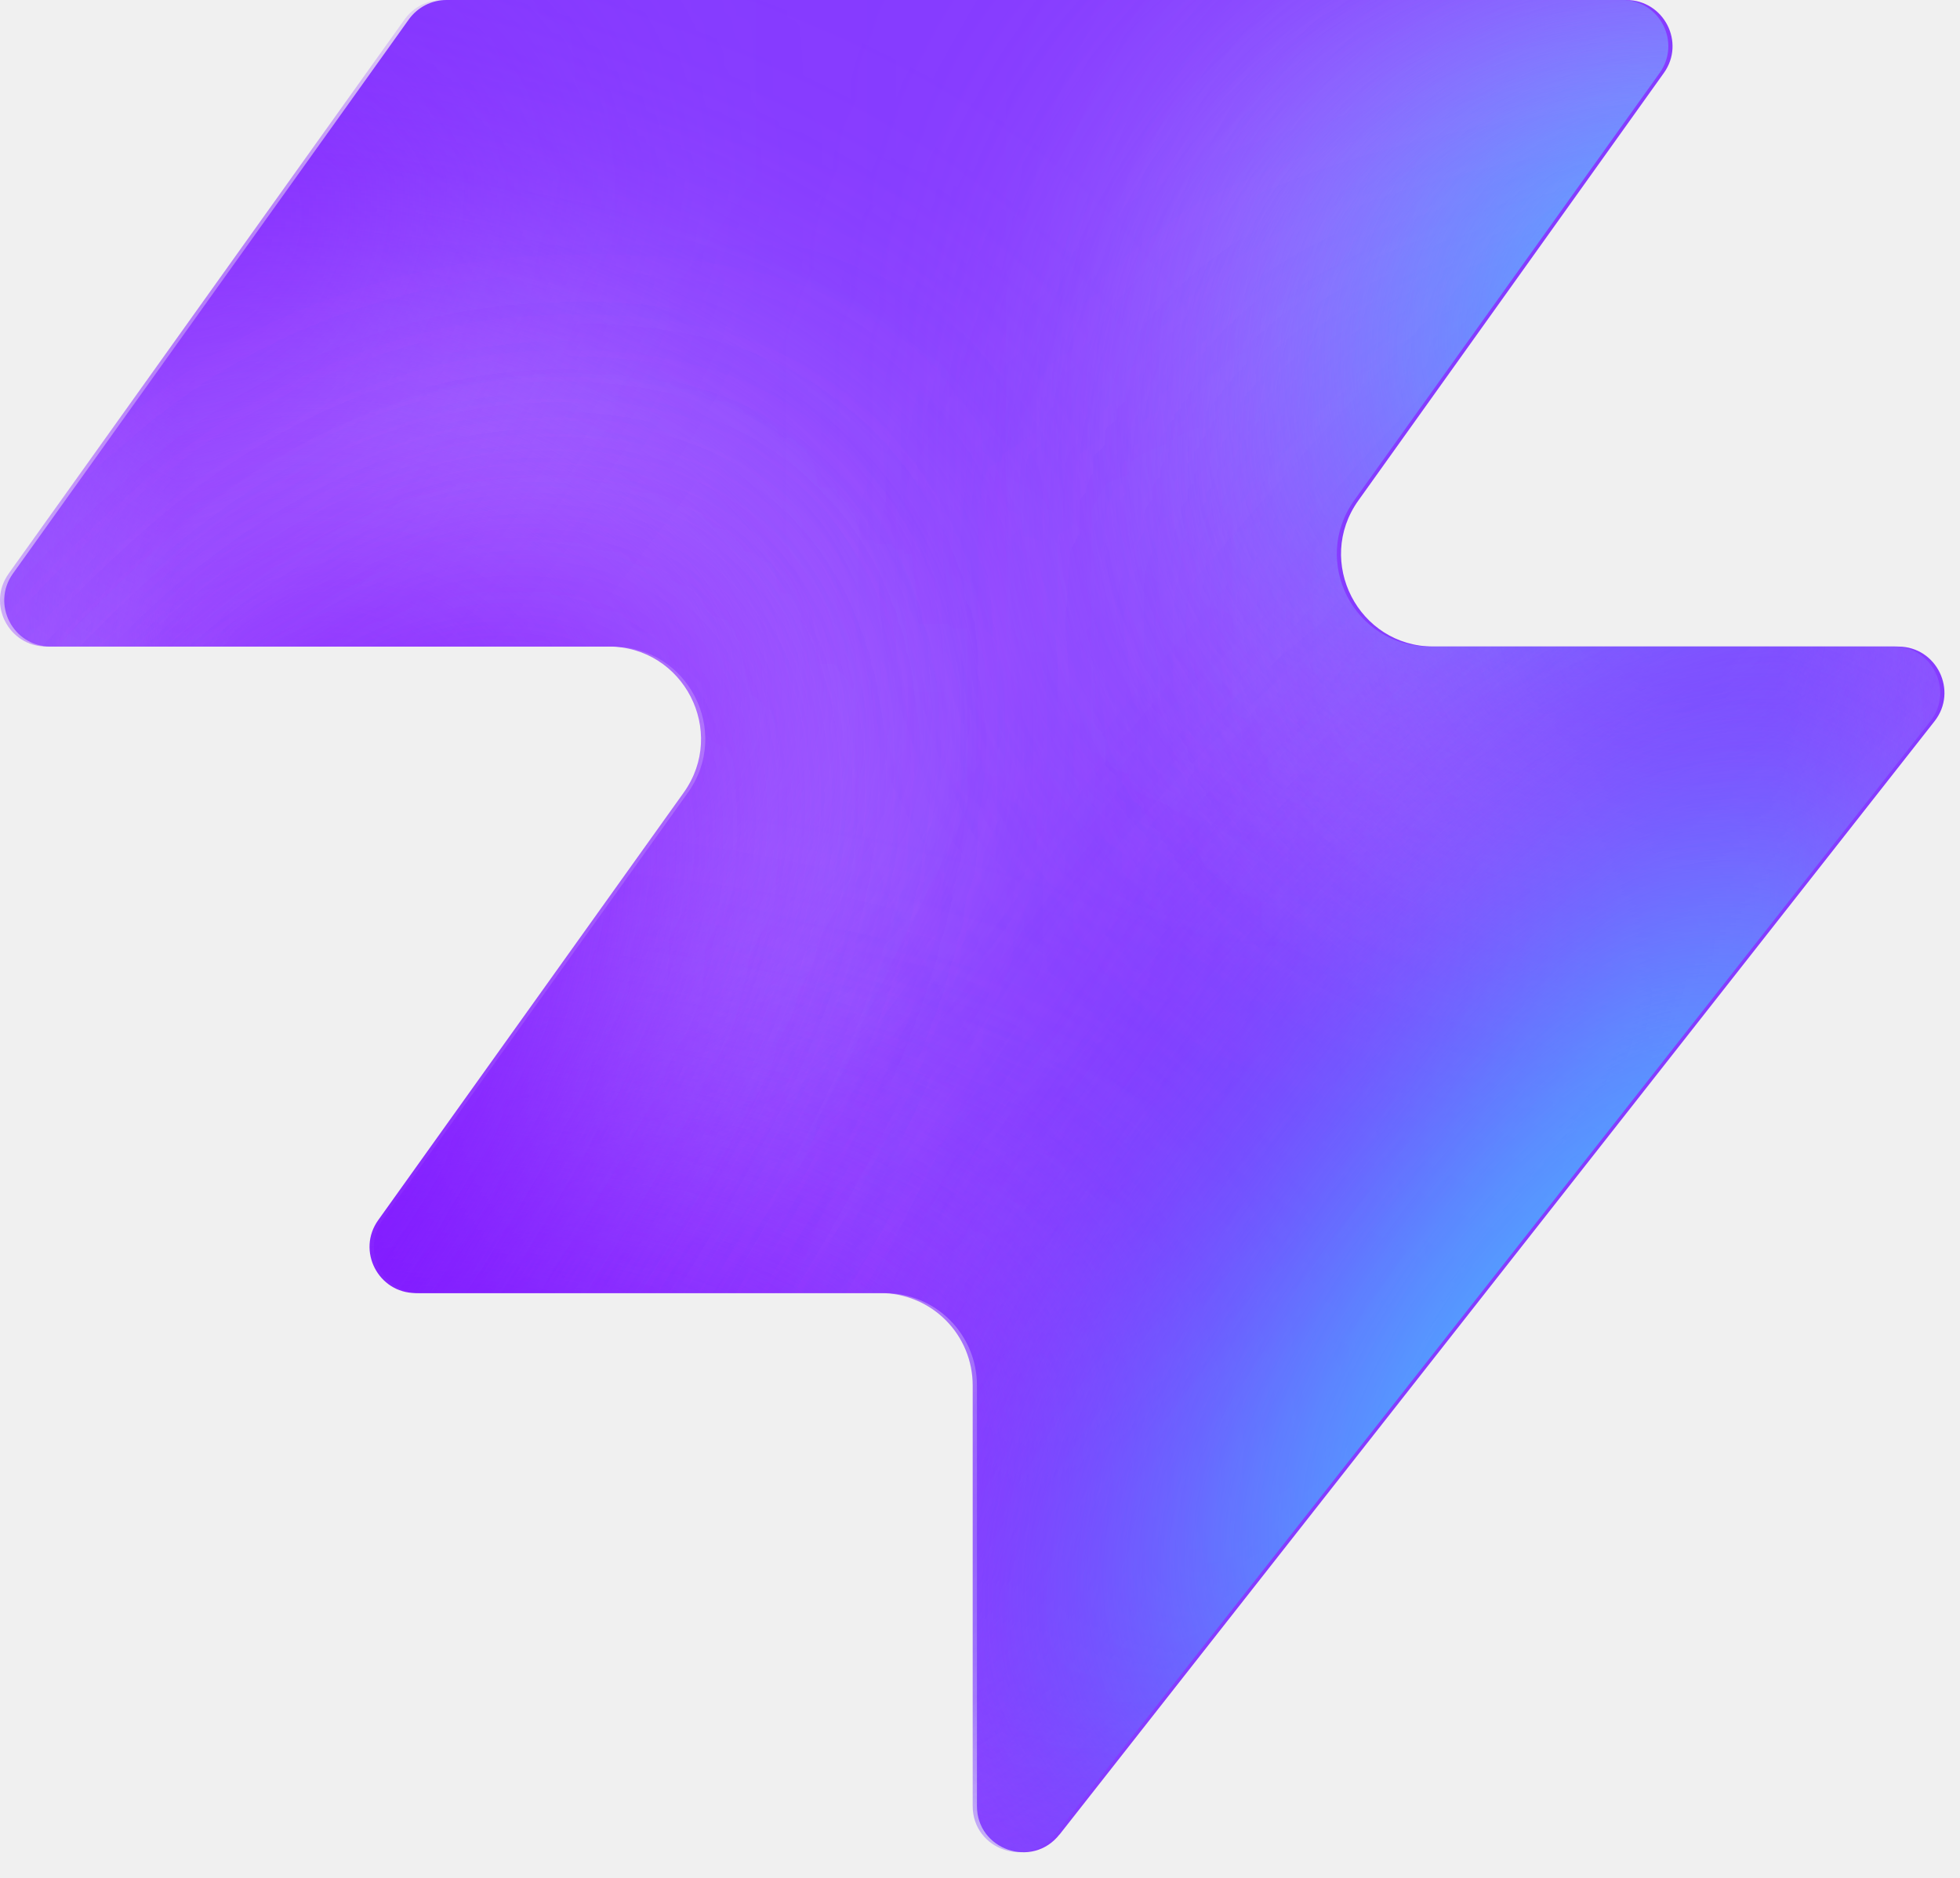
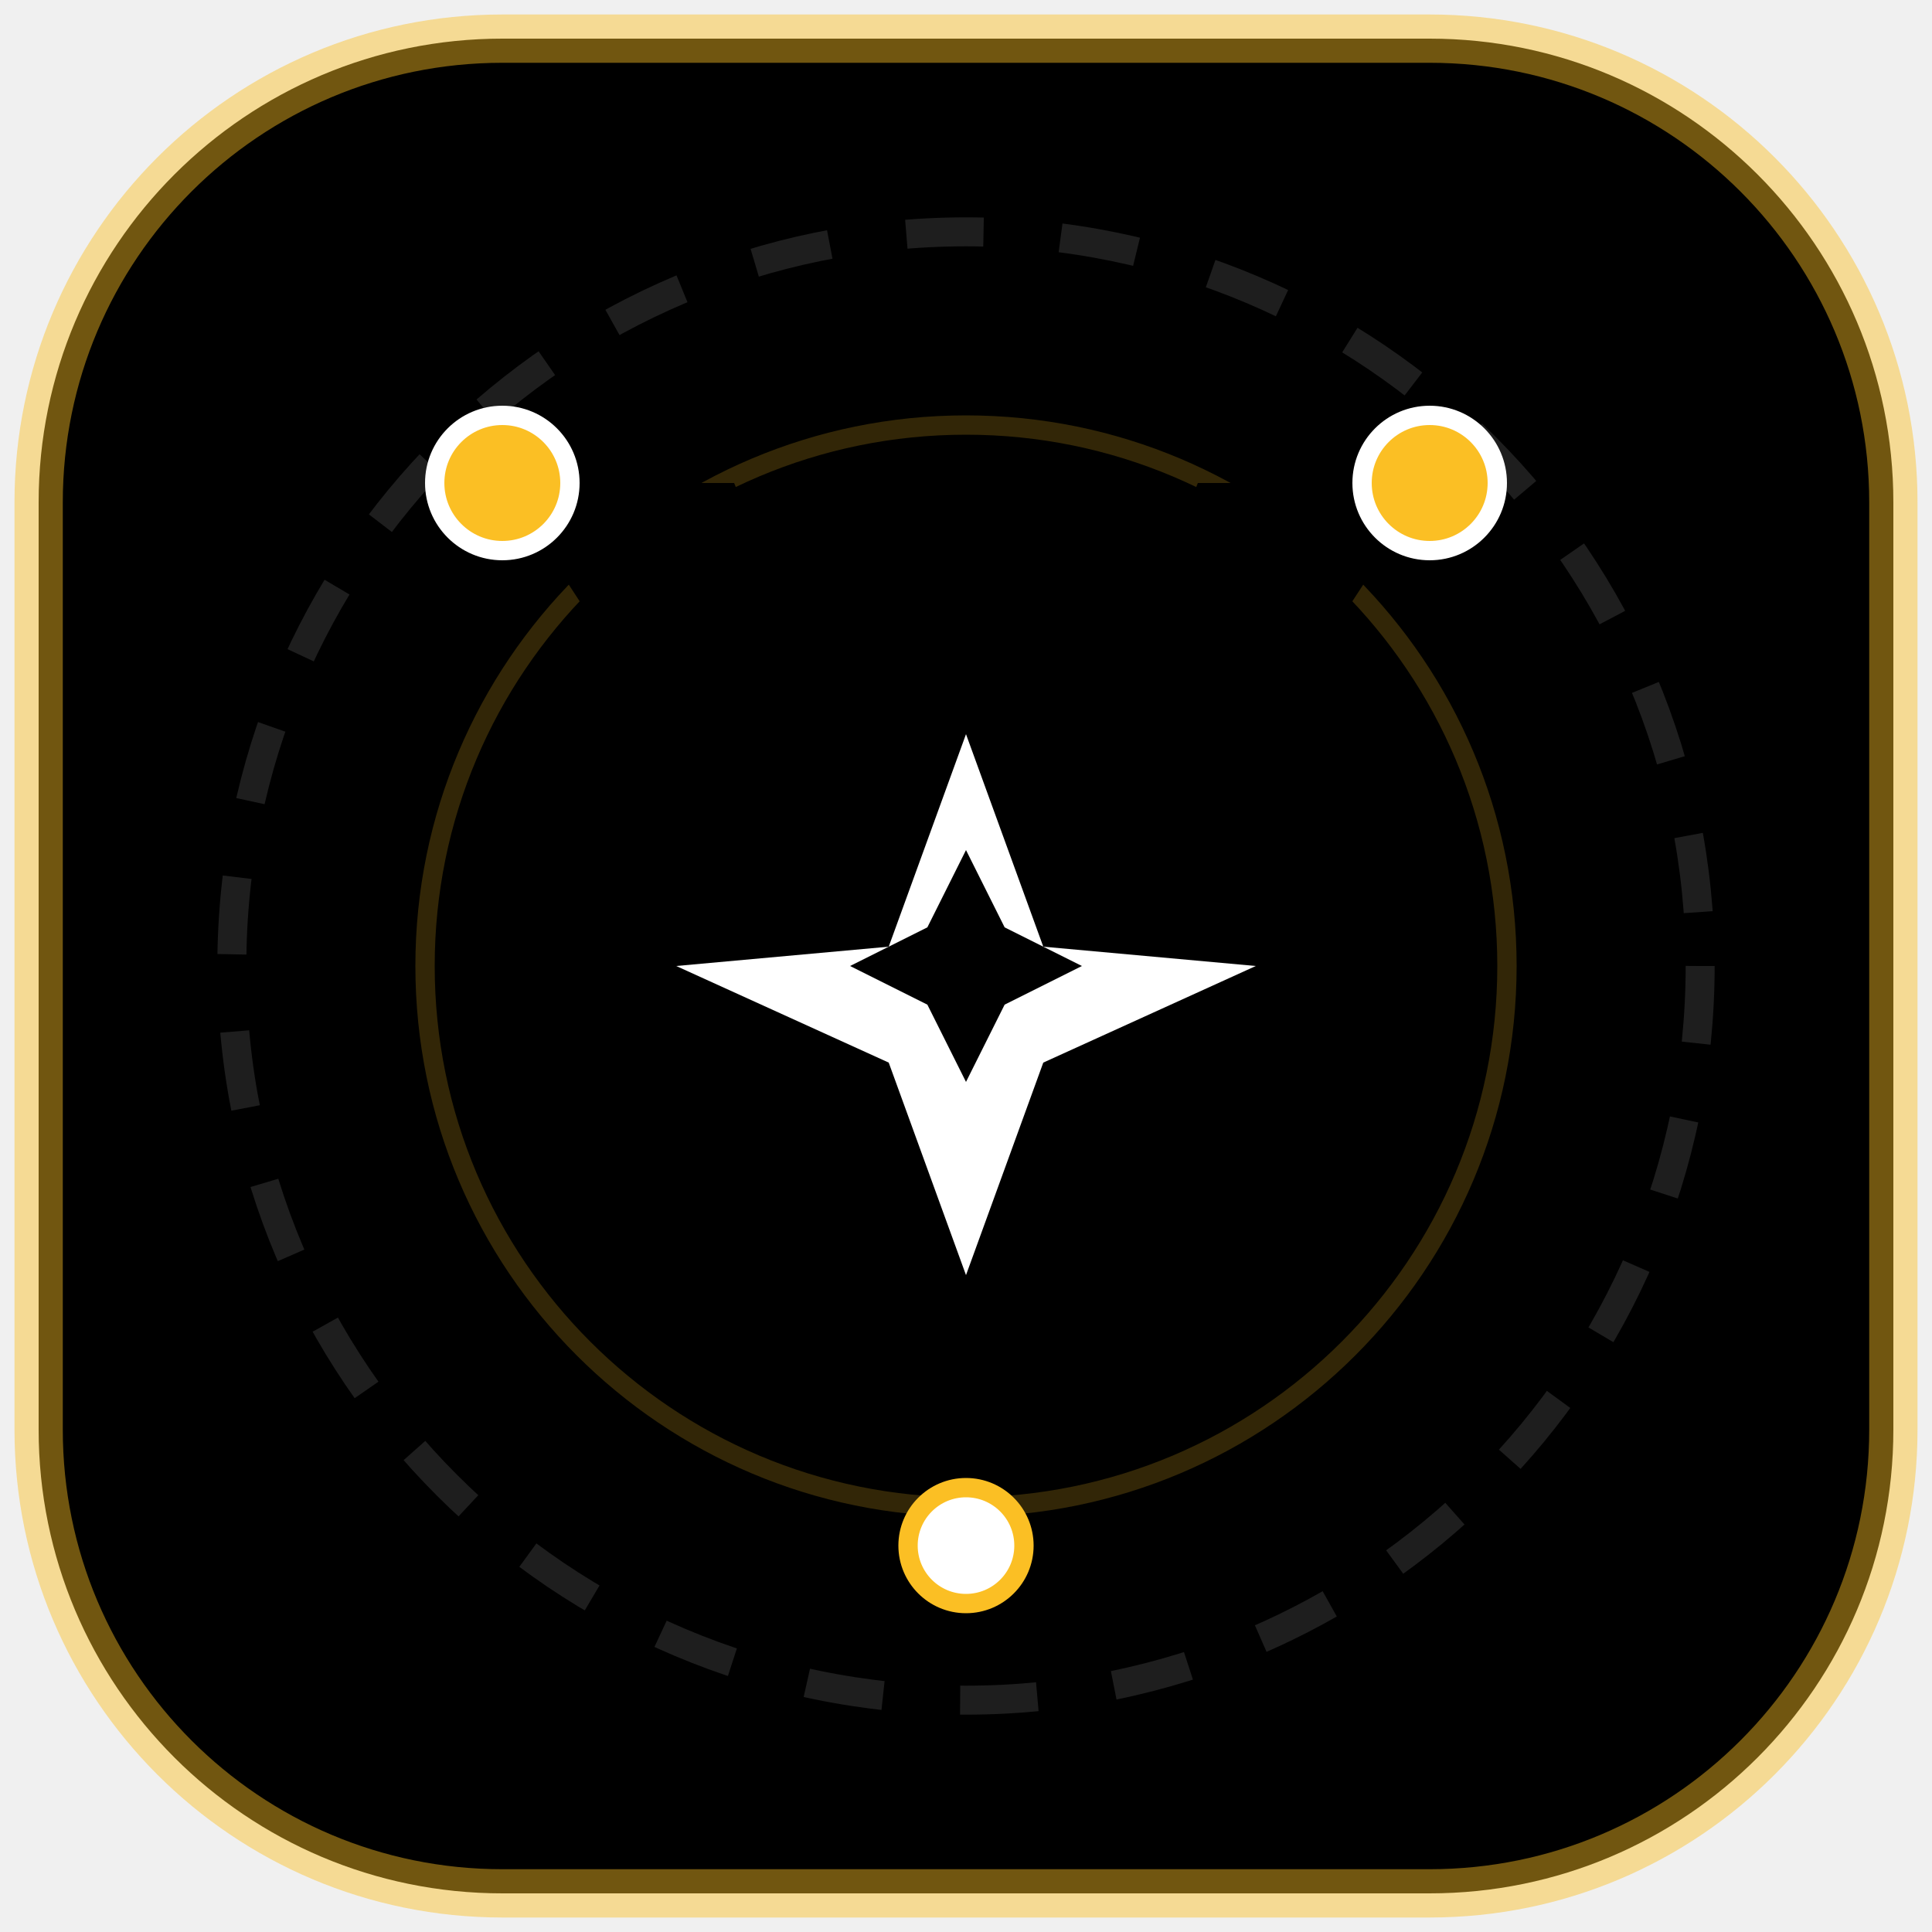
- <svg xmlns="http://www.w3.org/2000/svg" width="48" height="46" fill="none" viewBox="0 0 48 46">
-   <path fill="#863bff" d="M25.946 44.938c-.664.845-2.021.375-2.021-.698V33.937a2.26 2.26 0 0 0-2.262-2.262H10.287c-.92 0-1.456-1.04-.92-1.788l7.48-10.471c1.07-1.497 0-3.578-1.842-3.578H1.237c-.92 0-1.456-1.04-.92-1.788L10.013.474c.214-.297.556-.474.92-.474h28.894c.92 0 1.456 1.04.92 1.788l-7.48 10.471c-1.07 1.498 0 3.579 1.842 3.579h11.377c.943 0 1.473 1.088.89 1.83L25.947 44.94z" style="fill:#863bff;fill:color(display-p3 .525 .23 1);fill-opacity:1" />
-   <mask id="a" width="48" height="46" x="0" y="0" maskUnits="userSpaceOnUse" style="mask-type:alpha">
-     <path fill="#000" d="M25.842 44.938c-.664.844-2.021.375-2.021-.698V33.937a2.26 2.26 0 0 0-2.262-2.262H10.183c-.92 0-1.456-1.04-.92-1.788l7.48-10.471c1.07-1.498 0-3.579-1.842-3.579H1.133c-.92 0-1.456-1.04-.92-1.787L9.91.473c.214-.297.556-.474.92-.474h28.894c.92 0 1.456 1.04.92 1.788l-7.48 10.471c-1.07 1.498 0 3.578 1.842 3.578h11.377c.943 0 1.473 1.088.89 1.832L25.843 44.94z" style="fill:#000;fill-opacity:1" />
-   </mask>
-   <g mask="url(#a)">
-     <g filter="url(#b)">
-       <ellipse cx="5.508" cy="14.704" fill="#ede6ff" rx="5.508" ry="14.704" style="fill:#ede6ff;fill:color(display-p3 .927 .903 1);fill-opacity:1" transform="matrix(.00324 1 1 -.00324 -4.47 31.516)" />
-     </g>
-     <g filter="url(#c)">
-       <ellipse cx="10.399" cy="29.851" fill="#ede6ff" rx="10.399" ry="29.851" style="fill:#ede6ff;fill:color(display-p3 .927 .903 1);fill-opacity:1" transform="matrix(.00324 1 1 -.00324 -39.328 7.883)" />
-     </g>
-     <g filter="url(#d)">
-       <ellipse cx="5.508" cy="30.487" fill="#7e14ff" rx="5.508" ry="30.487" style="fill:#7e14ff;fill:color(display-p3 .492 .077 1);fill-opacity:1" transform="rotate(89.814 -25.913 -14.639)scale(1 -1)" />
-     </g>
-     <g filter="url(#e)">
-       <ellipse cx="5.508" cy="30.599" fill="#7e14ff" rx="5.508" ry="30.599" style="fill:#7e14ff;fill:color(display-p3 .492 .077 1);fill-opacity:1" transform="rotate(89.814 -32.644 -3.334)scale(1 -1)" />
-     </g>
-     <g filter="url(#f)">
-       <ellipse cx="5.508" cy="30.599" fill="#7e14ff" rx="5.508" ry="30.599" style="fill:#7e14ff;fill:color(display-p3 .492 .077 1);fill-opacity:1" transform="matrix(.00324 1 1 -.00324 -34.34 30.47)" />
-     </g>
-     <g filter="url(#g)">
-       <ellipse cx="14.072" cy="22.078" fill="#ede6ff" rx="14.072" ry="22.078" style="fill:#ede6ff;fill:color(display-p3 .927 .903 1);fill-opacity:1" transform="rotate(93.35 24.506 48.493)scale(-1 1)" />
-     </g>
-     <g filter="url(#h)">
-       <ellipse cx="3.47" cy="21.501" fill="#7e14ff" rx="3.47" ry="21.501" style="fill:#7e14ff;fill:color(display-p3 .492 .077 1);fill-opacity:1" transform="rotate(89.009 28.708 47.59)scale(-1 1)" />
-     </g>
-     <g filter="url(#i)">
-       <ellipse cx="3.47" cy="21.501" fill="#7e14ff" rx="3.47" ry="21.501" style="fill:#7e14ff;fill:color(display-p3 .492 .077 1);fill-opacity:1" transform="rotate(89.009 28.708 47.59)scale(-1 1)" />
-     </g>
-     <g filter="url(#j)">
-       <ellipse cx=".387" cy="8.972" fill="#7e14ff" rx="4.407" ry="29.108" style="fill:#7e14ff;fill:color(display-p3 .492 .077 1);fill-opacity:1" transform="rotate(39.51 .387 8.972)" />
-     </g>
-     <g filter="url(#k)">
-       <ellipse cx="47.523" cy="-6.092" fill="#7e14ff" rx="4.407" ry="29.108" style="fill:#7e14ff;fill:color(display-p3 .492 .077 1);fill-opacity:1" transform="rotate(37.892 47.523 -6.092)" />
-     </g>
-     <g filter="url(#l)">
-       <ellipse cx="41.412" cy="6.333" fill="#47bfff" rx="5.971" ry="9.665" style="fill:#47bfff;fill:color(display-p3 .28 .748 1);fill-opacity:1" transform="rotate(37.892 41.412 6.333)" />
-     </g>
-     <g filter="url(#m)">
-       <ellipse cx="-1.879" cy="38.332" fill="#7e14ff" rx="4.407" ry="29.108" style="fill:#7e14ff;fill:color(display-p3 .492 .077 1);fill-opacity:1" transform="rotate(37.892 -1.88 38.332)" />
-     </g>
-     <g filter="url(#n)">
-       <ellipse cx="-1.879" cy="38.332" fill="#7e14ff" rx="4.407" ry="29.108" style="fill:#7e14ff;fill:color(display-p3 .492 .077 1);fill-opacity:1" transform="rotate(37.892 -1.88 38.332)" />
-     </g>
-     <g filter="url(#o)">
-       <ellipse cx="35.651" cy="29.907" fill="#7e14ff" rx="4.407" ry="29.108" style="fill:#7e14ff;fill:color(display-p3 .492 .077 1);fill-opacity:1" transform="rotate(37.892 35.651 29.907)" />
-     </g>
-     <g filter="url(#p)">
-       <ellipse cx="38.418" cy="32.4" fill="#47bfff" rx="5.971" ry="15.297" style="fill:#47bfff;fill:color(display-p3 .28 .748 1);fill-opacity:1" transform="rotate(37.892 38.418 32.4)" />
-     </g>
-   </g>
+ <svg xmlns="http://www.w3.org/2000/svg" width="100" height="100" viewBox="0 0 100 100" fill="none">
  <defs>
-     <filter id="b" width="60.045" height="41.654" x="-19.77" y="16.149" color-interpolation-filters="sRGB" filterUnits="userSpaceOnUse">
-       <feFlood flood-opacity="0" result="BackgroundImageFix" />
-       <feBlend in="SourceGraphic" in2="BackgroundImageFix" result="shape" />
-       <feGaussianBlur result="effect1_foregroundBlur_2002_17158" stdDeviation="7.659" />
-     </filter>
-     <filter id="c" width="90.34" height="51.437" x="-54.613" y="-7.533" color-interpolation-filters="sRGB" filterUnits="userSpaceOnUse">
-       <feFlood flood-opacity="0" result="BackgroundImageFix" />
-       <feBlend in="SourceGraphic" in2="BackgroundImageFix" result="shape" />
-       <feGaussianBlur result="effect1_foregroundBlur_2002_17158" stdDeviation="7.659" />
-     </filter>
-     <filter id="d" width="79.355" height="29.4" x="-49.64" y="2.03" color-interpolation-filters="sRGB" filterUnits="userSpaceOnUse">
-       <feFlood flood-opacity="0" result="BackgroundImageFix" />
-       <feBlend in="SourceGraphic" in2="BackgroundImageFix" result="shape" />
-       <feGaussianBlur result="effect1_foregroundBlur_2002_17158" stdDeviation="4.596" />
-     </filter>
-     <filter id="e" width="79.579" height="29.4" x="-45.045" y="20.029" color-interpolation-filters="sRGB" filterUnits="userSpaceOnUse">
-       <feFlood flood-opacity="0" result="BackgroundImageFix" />
-       <feBlend in="SourceGraphic" in2="BackgroundImageFix" result="shape" />
-       <feGaussianBlur result="effect1_foregroundBlur_2002_17158" stdDeviation="4.596" />
-     </filter>
-     <filter id="f" width="79.579" height="29.4" x="-43.513" y="21.178" color-interpolation-filters="sRGB" filterUnits="userSpaceOnUse">
-       <feFlood flood-opacity="0" result="BackgroundImageFix" />
-       <feBlend in="SourceGraphic" in2="BackgroundImageFix" result="shape" />
-       <feGaussianBlur result="effect1_foregroundBlur_2002_17158" stdDeviation="4.596" />
-     </filter>
-     <filter id="g" width="74.749" height="58.852" x="15.756" y="-17.901" color-interpolation-filters="sRGB" filterUnits="userSpaceOnUse">
-       <feFlood flood-opacity="0" result="BackgroundImageFix" />
-       <feBlend in="SourceGraphic" in2="BackgroundImageFix" result="shape" />
-       <feGaussianBlur result="effect1_foregroundBlur_2002_17158" stdDeviation="7.659" />
-     </filter>
-     <filter id="h" width="61.377" height="25.362" x="23.548" y="2.284" color-interpolation-filters="sRGB" filterUnits="userSpaceOnUse">
-       <feFlood flood-opacity="0" result="BackgroundImageFix" />
-       <feBlend in="SourceGraphic" in2="BackgroundImageFix" result="shape" />
-       <feGaussianBlur result="effect1_foregroundBlur_2002_17158" stdDeviation="4.596" />
-     </filter>
-     <filter id="i" width="61.377" height="25.362" x="23.548" y="2.284" color-interpolation-filters="sRGB" filterUnits="userSpaceOnUse">
-       <feFlood flood-opacity="0" result="BackgroundImageFix" />
-       <feBlend in="SourceGraphic" in2="BackgroundImageFix" result="shape" />
-       <feGaussianBlur result="effect1_foregroundBlur_2002_17158" stdDeviation="4.596" />
-     </filter>
-     <filter id="j" width="56.045" height="63.649" x="-27.636" y="-22.853" color-interpolation-filters="sRGB" filterUnits="userSpaceOnUse">
-       <feFlood flood-opacity="0" result="BackgroundImageFix" />
-       <feBlend in="SourceGraphic" in2="BackgroundImageFix" result="shape" />
-       <feGaussianBlur result="effect1_foregroundBlur_2002_17158" stdDeviation="4.596" />
-     </filter>
-     <filter id="k" width="54.814" height="64.646" x="20.116" y="-38.415" color-interpolation-filters="sRGB" filterUnits="userSpaceOnUse">
-       <feFlood flood-opacity="0" result="BackgroundImageFix" />
-       <feBlend in="SourceGraphic" in2="BackgroundImageFix" result="shape" />
-       <feGaussianBlur result="effect1_foregroundBlur_2002_17158" stdDeviation="4.596" />
-     </filter>
-     <filter id="l" width="33.541" height="35.313" x="24.641" y="-11.323" color-interpolation-filters="sRGB" filterUnits="userSpaceOnUse">
-       <feFlood flood-opacity="0" result="BackgroundImageFix" />
-       <feBlend in="SourceGraphic" in2="BackgroundImageFix" result="shape" />
-       <feGaussianBlur result="effect1_foregroundBlur_2002_17158" stdDeviation="4.596" />
-     </filter>
-     <filter id="m" width="54.814" height="64.646" x="-29.286" y="6.009" color-interpolation-filters="sRGB" filterUnits="userSpaceOnUse">
-       <feFlood flood-opacity="0" result="BackgroundImageFix" />
-       <feBlend in="SourceGraphic" in2="BackgroundImageFix" result="shape" />
-       <feGaussianBlur result="effect1_foregroundBlur_2002_17158" stdDeviation="4.596" />
-     </filter>
-     <filter id="n" width="54.814" height="64.646" x="-29.286" y="6.009" color-interpolation-filters="sRGB" filterUnits="userSpaceOnUse">
-       <feFlood flood-opacity="0" result="BackgroundImageFix" />
-       <feBlend in="SourceGraphic" in2="BackgroundImageFix" result="shape" />
-       <feGaussianBlur result="effect1_foregroundBlur_2002_17158" stdDeviation="4.596" />
-     </filter>
-     <filter id="o" width="54.814" height="64.646" x="8.244" y="-2.416" color-interpolation-filters="sRGB" filterUnits="userSpaceOnUse">
-       <feFlood flood-opacity="0" result="BackgroundImageFix" />
-       <feBlend in="SourceGraphic" in2="BackgroundImageFix" result="shape" />
-       <feGaussianBlur result="effect1_foregroundBlur_2002_17158" stdDeviation="4.596" />
-     </filter>
-     <filter id="p" width="39.409" height="43.623" x="18.713" y="10.588" color-interpolation-filters="sRGB" filterUnits="userSpaceOnUse">
-       <feFlood flood-opacity="0" result="BackgroundImageFix" />
-       <feBlend in="SourceGraphic" in2="BackgroundImageFix" result="shape" />
-       <feGaussianBlur result="effect1_foregroundBlur_2002_17158" stdDeviation="4.596" />
-     </filter>
+     <linearGradient id="yukti-bg-grad" x1="0" y1="0" x2="100" y2="100" gradientUnits="userSpaceOnUse">
+       <stop offset="0%" stopColor="#a4123f" />
+       <stop offset="60%" stopColor="#870c32" />
+       <stop offset="100%" stopColor="#5d0721" />
+     </linearGradient>
+     <linearGradient id="yukti-gold-grad" x1="20" y1="20" x2="80" y2="80" gradientUnits="userSpaceOnUse">
+       <stop offset="0%" stopColor="#fbbf24" />
+       <stop offset="50%" stopColor="#f59e0b" />
+       <stop offset="100%" stopColor="#d97706" />
+     </linearGradient>
+     <linearGradient id="yukti-core-grad" x1="50" y1="20" x2="50" y2="85" gradientUnits="userSpaceOnUse">
+       <stop offset="0%" stopColor="#ffffff" />
+       <stop offset="70%" stopColor="#fff1f4" />
+       <stop offset="100%" stopColor="#fde68a" />
+     </linearGradient>
  </defs>
+   <rect x="2" y="2" width="96" height="96" rx="24" fill="url(#yukti-bg-grad)" stroke="rgba(251, 191, 36, 0.45)" stroke-width="2.5" />
+   <circle cx="50" cy="50" r="38" stroke="rgba(255, 255, 255, 0.12)" stroke-width="1.5" stroke-dasharray="4 4" />
+   <circle cx="50" cy="50" r="28" stroke="rgba(251, 191, 36, 0.2)" stroke-width="1" />
+   <path d="M26 25 L43 51 C45 54 48 55 50 55 C47 51 45 44 42 35 L38 25 Z" fill="url(#yukti-gold-grad)" />
+   <path d="M74 25 L57 51 C55 54 52 55 50 55 C53 51 55 44 58 35 L62 25 Z" fill="url(#yukti-core-grad)" />
+   <path d="M46.5 53 L53.5 53 L52 79 C52 81 48 81 48 79 Z" fill="url(#yukti-core-grad)" />
+   <polygon points="50,38 54,49 65,50 54,55 50,66 46,55 35,50 46,49" fill="#ffffff" />
+   <polygon points="50,44 52,48 56,50 52,52 50,56 48,52 44,50 48,48" fill="url(#yukti-gold-grad)" />
+   <circle cx="26" cy="25" r="3.5" fill="#fbbf24" stroke="#ffffff" stroke-width="1" />
+   <circle cx="74" cy="25" r="3.5" fill="#fbbf24" stroke="#ffffff" stroke-width="1" />
+   <circle cx="50" cy="80" r="3" fill="#ffffff" stroke="#fbbf24" stroke-width="1" />
</svg>
